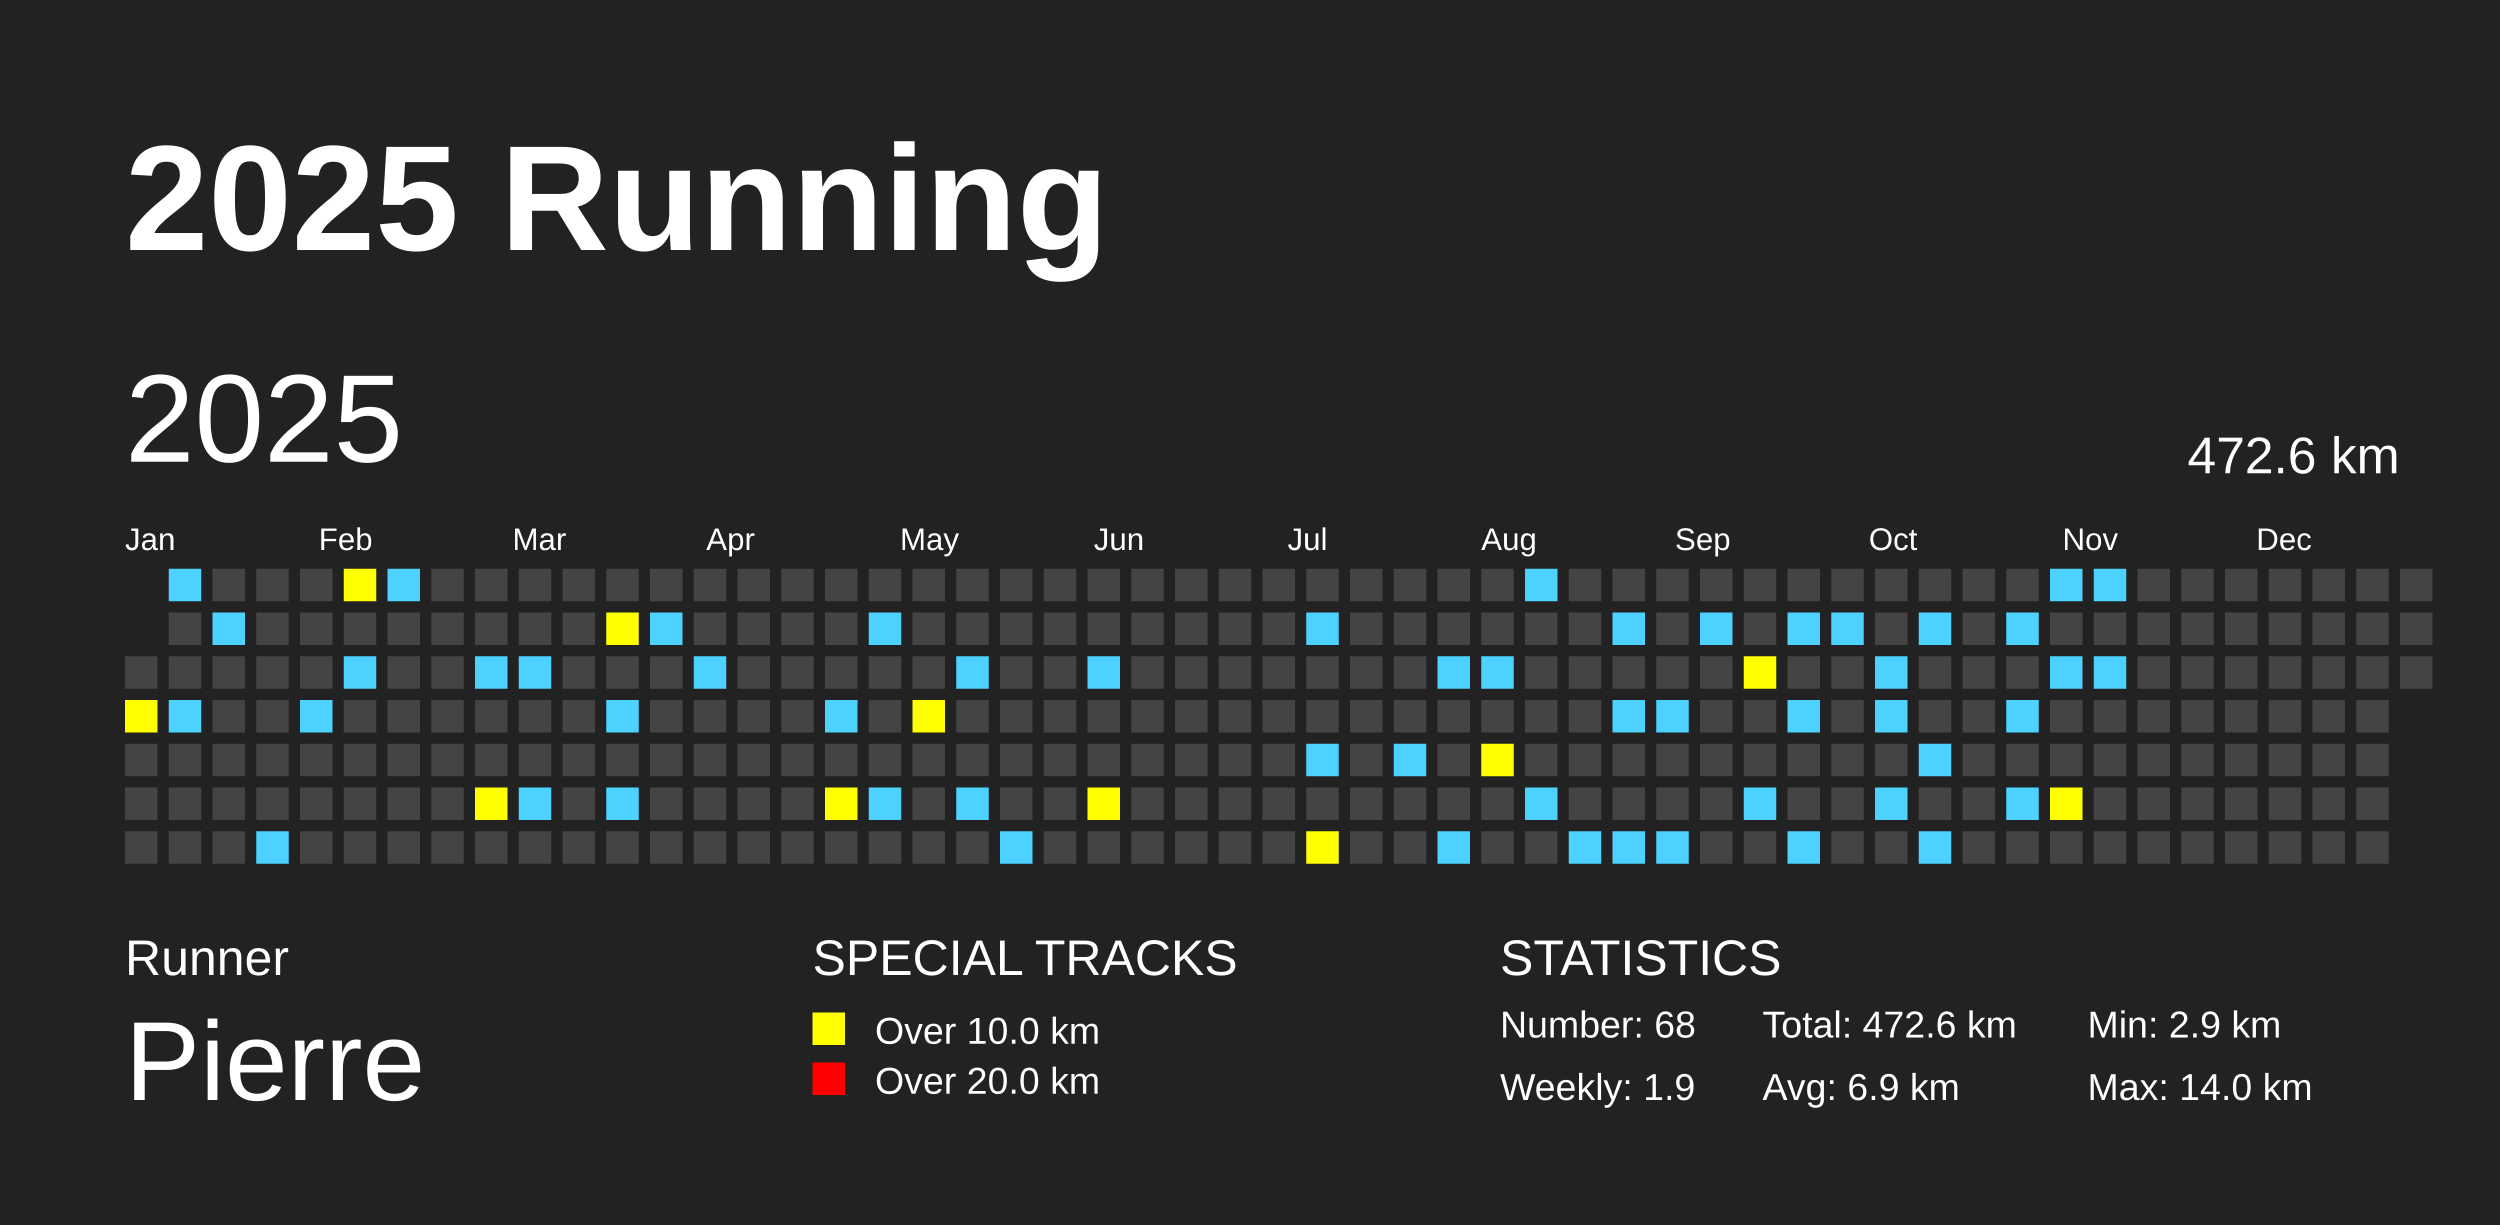
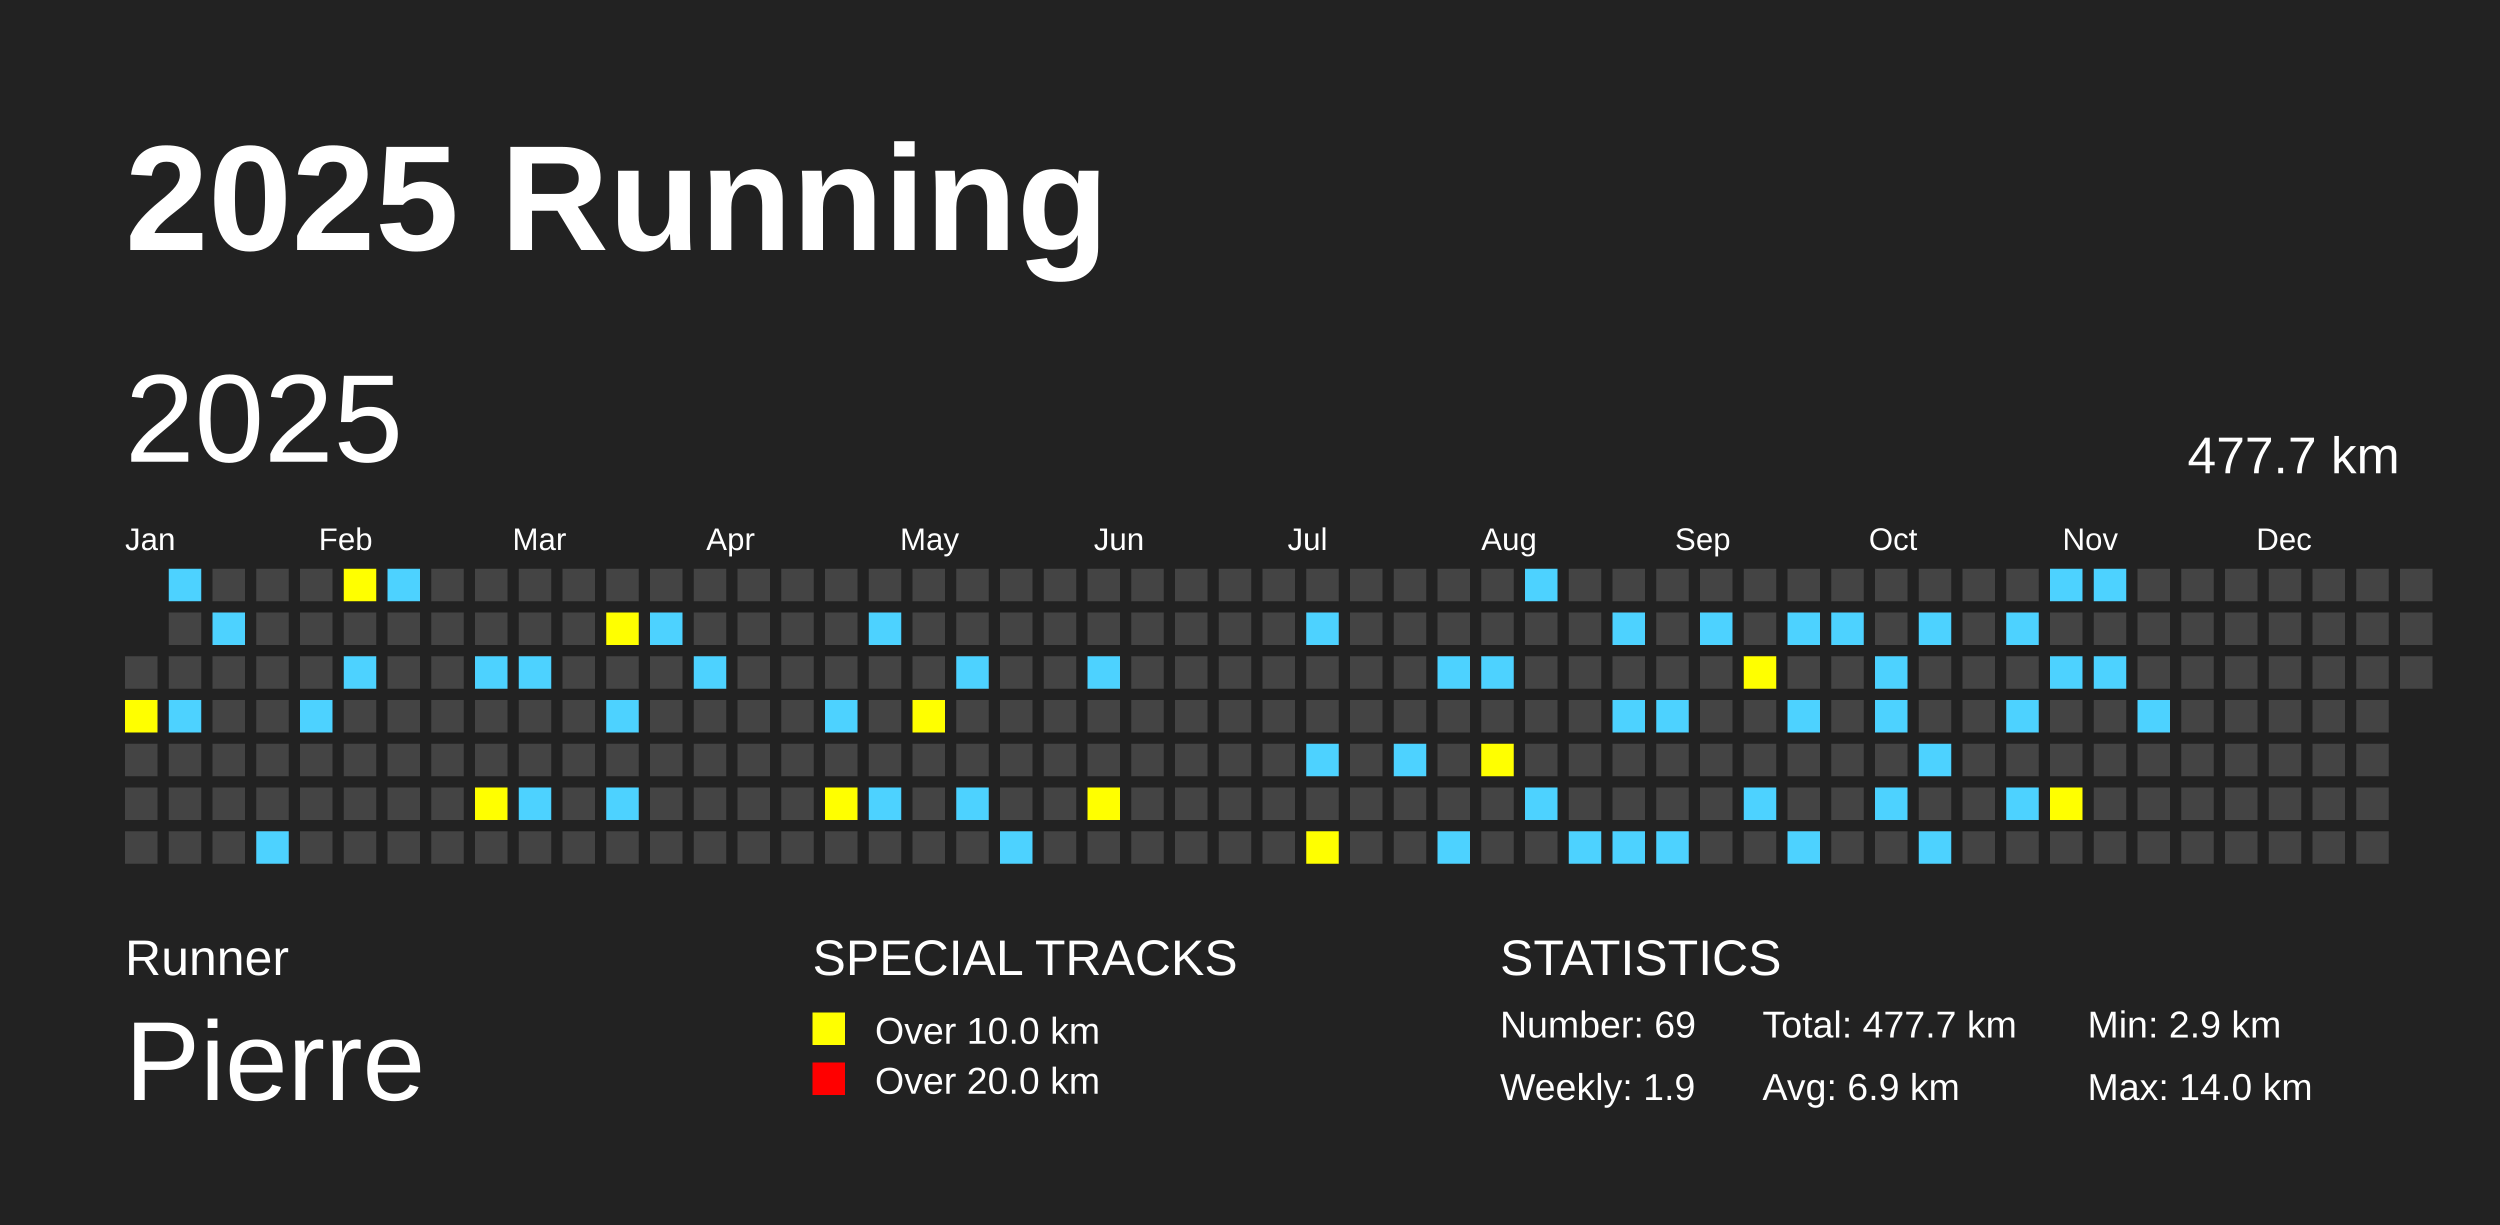
<svg xmlns="http://www.w3.org/2000/svg" baseProfile="full" height="98mm" version="1.1" viewBox="0,0,200,98" width="200mm">
  <defs />
  <rect fill="#222222" height="98" width="200" x="0" y="0" />
  <text fill="#FFFFFF" style="font-size:12px; font-family:Arial; font-weight:bold;" x="10" y="20">2025 Running</text>
  <text fill="#FFFFFF" style="font-size:4px; font-family:Arial" x="10" y="78">Runner</text>
  <text fill="#FFFFFF" style="font-size:9px; font-family:Arial" x="10" y="88">Pierre</text>
  <text fill="#FFFFFF" style="font-size:4px; font-family:Arial" x="65" y="78">SPECIAL TRACKS</text>
  <rect fill="yellow" height="2.6" width="2.6" x="65" y="81" />
  <text fill="#FFFFFF" style="font-size:3px; font-family:Arial" x="70" y="83.5">Over 10.0 km</text>
  <rect fill="red" height="2.6" width="2.6" x="65" y="85" />
  <text fill="#FFFFFF" style="font-size:3px; font-family:Arial" x="70" y="87.5">Over 20.0 km</text>
  <text fill="#FFFFFF" style="font-size:4px; font-family:Arial" x="120" y="78">STATISTICS</text>
-   <text fill="#FFFFFF" style="font-size:3px; font-family:Arial" x="120" y="83">Number: 68</text>
+   <text fill="#FFFFFF" style="font-size:3px; font-family:Arial" x="120" y="83">Number: 69</text>
  <text fill="#FFFFFF" style="font-size:3px; font-family:Arial" x="120" y="88">Weekly: 1.9</text>
-   <text fill="#FFFFFF" style="font-size:3px; font-family:Arial" x="141" y="83">Total: 472.6 km</text>
+   <text fill="#FFFFFF" style="font-size:3px; font-family:Arial" x="141" y="83">Total: 477.7 km</text>
  <text fill="#FFFFFF" style="font-size:3px; font-family:Arial" x="141" y="88">Avg: 6.9 km</text>
  <text fill="#FFFFFF" style="font-size:3px; font-family:Arial" x="167" y="83">Min: 2.9 km</text>
  <text fill="#FFFFFF" style="font-size:3px; font-family:Arial" x="167" y="88">Max: 14.0 km</text>
  <text dominant-baseline="hanging" fill="#FFFFFF" style="font-size:10.0px; font-family:Arial;" x="10" y="30">2025</text>
-   <text dominant-baseline="hanging" fill="#FFFFFF" style="font-size:4.125px; font-family:Arial;" x="175" y="35">472.6 km</text>
+   <text dominant-baseline="hanging" fill="#FFFFFF" style="font-size:4.125px; font-family:Arial;" x="175" y="35">477.7 km</text>
  <text fill="#FFFFFF" style="font-size:2.5px; font-family:Arial" x="10.0" y="44">Jan</text>
  <text fill="#FFFFFF" style="font-size:2.5px; font-family:Arial" x="25.5" y="44">Feb</text>
  <text fill="#FFFFFF" style="font-size:2.5px; font-family:Arial" x="41.0" y="44">Mar</text>
  <text fill="#FFFFFF" style="font-size:2.5px; font-family:Arial" x="56.5" y="44">Apr</text>
  <text fill="#FFFFFF" style="font-size:2.5px; font-family:Arial" x="72.0" y="44">May</text>
  <text fill="#FFFFFF" style="font-size:2.5px; font-family:Arial" x="87.5" y="44">Jun</text>
  <text fill="#FFFFFF" style="font-size:2.5px; font-family:Arial" x="103.0" y="44">Jul</text>
  <text fill="#FFFFFF" style="font-size:2.5px; font-family:Arial" x="118.5" y="44">Aug</text>
  <text fill="#FFFFFF" style="font-size:2.5px; font-family:Arial" x="134.0" y="44">Sep</text>
  <text fill="#FFFFFF" style="font-size:2.5px; font-family:Arial" x="149.5" y="44">Oct</text>
  <text fill="#FFFFFF" style="font-size:2.5px; font-family:Arial" x="165.0" y="44">Nov</text>
  <text fill="#FFFFFF" style="font-size:2.5px; font-family:Arial" x="180.5" y="44">Dec</text>
  <rect fill="#444444" height="2.6" width="2.6" x="10.0" y="52.5" />
  <rect fill="yellow" height="2.6" width="2.6" x="10.0" y="56.0" />
  <rect fill="#444444" height="2.6" width="2.6" x="10.0" y="59.5" />
  <rect fill="#444444" height="2.6" width="2.6" x="10.0" y="63.0" />
  <rect fill="#444444" height="2.6" width="2.6" x="10.0" y="66.5" />
  <rect fill="#4DD2FF" height="2.6" width="2.6" x="13.5" y="45.5" />
  <rect fill="#444444" height="2.6" width="2.6" x="13.5" y="49.0" />
  <rect fill="#444444" height="2.6" width="2.6" x="13.5" y="52.5" />
  <rect fill="#4DD2FF" height="2.6" width="2.6" x="13.5" y="56.0" />
  <rect fill="#444444" height="2.6" width="2.6" x="13.5" y="59.5" />
  <rect fill="#444444" height="2.6" width="2.6" x="13.5" y="63.0" />
  <rect fill="#444444" height="2.6" width="2.6" x="13.5" y="66.5" />
  <rect fill="#444444" height="2.6" width="2.6" x="17.0" y="45.5" />
  <rect fill="#4DD2FF" height="2.6" width="2.6" x="17.0" y="49.0" />
  <rect fill="#444444" height="2.6" width="2.6" x="17.0" y="52.5" />
  <rect fill="#444444" height="2.6" width="2.6" x="17.0" y="56.0" />
  <rect fill="#444444" height="2.6" width="2.6" x="17.0" y="59.5" />
  <rect fill="#444444" height="2.6" width="2.6" x="17.0" y="63.0" />
  <rect fill="#444444" height="2.6" width="2.6" x="17.0" y="66.5" />
  <rect fill="#444444" height="2.6" width="2.6" x="20.5" y="45.5" />
  <rect fill="#444444" height="2.6" width="2.6" x="20.5" y="49.0" />
  <rect fill="#444444" height="2.6" width="2.6" x="20.5" y="52.5" />
  <rect fill="#444444" height="2.6" width="2.6" x="20.5" y="56.0" />
  <rect fill="#444444" height="2.6" width="2.6" x="20.5" y="59.5" />
  <rect fill="#444444" height="2.6" width="2.6" x="20.5" y="63.0" />
  <rect fill="#4DD2FF" height="2.6" width="2.6" x="20.5" y="66.5" />
  <rect fill="#444444" height="2.6" width="2.6" x="24.0" y="45.5" />
  <rect fill="#444444" height="2.6" width="2.6" x="24.0" y="49.0" />
  <rect fill="#444444" height="2.6" width="2.6" x="24.0" y="52.5" />
  <rect fill="#4DD2FF" height="2.6" width="2.6" x="24.0" y="56.0" />
  <rect fill="#444444" height="2.6" width="2.6" x="24.0" y="59.5" />
  <rect fill="#444444" height="2.6" width="2.6" x="24.0" y="63.0" />
  <rect fill="#444444" height="2.6" width="2.6" x="24.0" y="66.5" />
  <rect fill="yellow" height="2.6" width="2.6" x="27.5" y="45.5" />
  <rect fill="#444444" height="2.6" width="2.6" x="27.5" y="49.0" />
  <rect fill="#4DD2FF" height="2.6" width="2.6" x="27.5" y="52.5" />
  <rect fill="#444444" height="2.6" width="2.6" x="27.5" y="56.0" />
  <rect fill="#444444" height="2.6" width="2.6" x="27.5" y="59.5" />
  <rect fill="#444444" height="2.6" width="2.6" x="27.5" y="63.0" />
  <rect fill="#444444" height="2.6" width="2.6" x="27.5" y="66.5" />
  <rect fill="#4DD2FF" height="2.6" width="2.6" x="31.0" y="45.5" />
  <rect fill="#444444" height="2.6" width="2.6" x="31.0" y="49.0" />
  <rect fill="#444444" height="2.6" width="2.6" x="31.0" y="52.5" />
  <rect fill="#444444" height="2.6" width="2.6" x="31.0" y="56.0" />
  <rect fill="#444444" height="2.6" width="2.6" x="31.0" y="59.5" />
  <rect fill="#444444" height="2.6" width="2.6" x="31.0" y="63.0" />
  <rect fill="#444444" height="2.6" width="2.6" x="31.0" y="66.5" />
  <rect fill="#444444" height="2.6" width="2.6" x="34.5" y="45.5" />
  <rect fill="#444444" height="2.6" width="2.6" x="34.5" y="49.0" />
  <rect fill="#444444" height="2.6" width="2.6" x="34.5" y="52.5" />
  <rect fill="#444444" height="2.6" width="2.6" x="34.5" y="56.0" />
  <rect fill="#444444" height="2.6" width="2.6" x="34.5" y="59.5" />
  <rect fill="#444444" height="2.6" width="2.6" x="34.5" y="63.0" />
  <rect fill="#444444" height="2.6" width="2.6" x="34.5" y="66.5" />
  <rect fill="#444444" height="2.6" width="2.6" x="38.0" y="45.5" />
  <rect fill="#444444" height="2.6" width="2.6" x="38.0" y="49.0" />
  <rect fill="#4DD2FF" height="2.6" width="2.6" x="38.0" y="52.5" />
  <rect fill="#444444" height="2.6" width="2.6" x="38.0" y="56.0" />
  <rect fill="#444444" height="2.6" width="2.6" x="38.0" y="59.5" />
  <rect fill="yellow" height="2.6" width="2.6" x="38.0" y="63.0" />
  <rect fill="#444444" height="2.6" width="2.6" x="38.0" y="66.5" />
  <rect fill="#444444" height="2.6" width="2.6" x="41.5" y="45.5" />
  <rect fill="#444444" height="2.6" width="2.6" x="41.5" y="49.0" />
  <rect fill="#4DD2FF" height="2.6" width="2.6" x="41.5" y="52.5" />
  <rect fill="#444444" height="2.6" width="2.6" x="41.5" y="56.0" />
  <rect fill="#444444" height="2.6" width="2.6" x="41.5" y="59.5" />
  <rect fill="#4DD2FF" height="2.6" width="2.6" x="41.5" y="63.0" />
  <rect fill="#444444" height="2.6" width="2.6" x="41.5" y="66.5" />
  <rect fill="#444444" height="2.6" width="2.6" x="45.0" y="45.5" />
  <rect fill="#444444" height="2.6" width="2.6" x="45.0" y="49.0" />
  <rect fill="#444444" height="2.6" width="2.6" x="45.0" y="52.5" />
  <rect fill="#444444" height="2.6" width="2.6" x="45.0" y="56.0" />
  <rect fill="#444444" height="2.6" width="2.6" x="45.0" y="59.5" />
  <rect fill="#444444" height="2.6" width="2.6" x="45.0" y="63.0" />
  <rect fill="#444444" height="2.6" width="2.6" x="45.0" y="66.5" />
  <rect fill="#444444" height="2.6" width="2.6" x="48.5" y="45.5" />
  <rect fill="yellow" height="2.6" width="2.6" x="48.5" y="49.0" />
  <rect fill="#444444" height="2.6" width="2.6" x="48.5" y="52.5" />
  <rect fill="#4DD2FF" height="2.6" width="2.6" x="48.5" y="56.0" />
  <rect fill="#444444" height="2.6" width="2.6" x="48.5" y="59.5" />
  <rect fill="#4DD2FF" height="2.6" width="2.6" x="48.5" y="63.0" />
  <rect fill="#444444" height="2.6" width="2.6" x="48.5" y="66.5" />
  <rect fill="#444444" height="2.6" width="2.6" x="52.0" y="45.5" />
  <rect fill="#4DD2FF" height="2.6" width="2.6" x="52.0" y="49.0" />
  <rect fill="#444444" height="2.6" width="2.6" x="52.0" y="52.5" />
  <rect fill="#444444" height="2.6" width="2.6" x="52.0" y="56.0" />
  <rect fill="#444444" height="2.6" width="2.6" x="52.0" y="59.5" />
  <rect fill="#444444" height="2.6" width="2.6" x="52.0" y="63.0" />
  <rect fill="#444444" height="2.6" width="2.6" x="52.0" y="66.5" />
  <rect fill="#444444" height="2.6" width="2.6" x="55.5" y="45.5" />
  <rect fill="#444444" height="2.6" width="2.6" x="55.5" y="49.0" />
  <rect fill="#4DD2FF" height="2.6" width="2.6" x="55.5" y="52.5" />
  <rect fill="#444444" height="2.6" width="2.6" x="55.5" y="56.0" />
  <rect fill="#444444" height="2.6" width="2.6" x="55.5" y="59.5" />
  <rect fill="#444444" height="2.6" width="2.6" x="55.5" y="63.0" />
  <rect fill="#444444" height="2.6" width="2.6" x="55.5" y="66.5" />
  <rect fill="#444444" height="2.6" width="2.6" x="59.0" y="45.5" />
  <rect fill="#444444" height="2.6" width="2.6" x="59.0" y="49.0" />
  <rect fill="#444444" height="2.6" width="2.6" x="59.0" y="52.5" />
  <rect fill="#444444" height="2.6" width="2.6" x="59.0" y="56.0" />
  <rect fill="#444444" height="2.6" width="2.6" x="59.0" y="59.5" />
  <rect fill="#444444" height="2.6" width="2.6" x="59.0" y="63.0" />
  <rect fill="#444444" height="2.6" width="2.6" x="59.0" y="66.5" />
  <rect fill="#444444" height="2.6" width="2.6" x="62.5" y="45.5" />
  <rect fill="#444444" height="2.6" width="2.6" x="62.5" y="49.0" />
  <rect fill="#444444" height="2.6" width="2.6" x="62.5" y="52.5" />
  <rect fill="#444444" height="2.6" width="2.6" x="62.5" y="56.0" />
  <rect fill="#444444" height="2.6" width="2.6" x="62.5" y="59.5" />
  <rect fill="#444444" height="2.6" width="2.6" x="62.5" y="63.0" />
  <rect fill="#444444" height="2.6" width="2.6" x="62.5" y="66.5" />
  <rect fill="#444444" height="2.6" width="2.6" x="66.0" y="45.5" />
  <rect fill="#444444" height="2.6" width="2.6" x="66.0" y="49.0" />
  <rect fill="#444444" height="2.6" width="2.6" x="66.0" y="52.5" />
  <rect fill="#4DD2FF" height="2.6" width="2.6" x="66.0" y="56.0" />
  <rect fill="#444444" height="2.6" width="2.6" x="66.0" y="59.5" />
  <rect fill="yellow" height="2.6" width="2.6" x="66.0" y="63.0" />
  <rect fill="#444444" height="2.6" width="2.6" x="66.0" y="66.5" />
  <rect fill="#444444" height="2.6" width="2.6" x="69.5" y="45.5" />
  <rect fill="#4DD2FF" height="2.6" width="2.6" x="69.5" y="49.0" />
  <rect fill="#444444" height="2.6" width="2.6" x="69.5" y="52.5" />
  <rect fill="#444444" height="2.6" width="2.6" x="69.5" y="56.0" />
  <rect fill="#444444" height="2.6" width="2.6" x="69.5" y="59.5" />
  <rect fill="#4DD2FF" height="2.6" width="2.6" x="69.5" y="63.0" />
  <rect fill="#444444" height="2.6" width="2.6" x="69.5" y="66.5" />
  <rect fill="#444444" height="2.6" width="2.6" x="73.0" y="45.5" />
  <rect fill="#444444" height="2.6" width="2.6" x="73.0" y="49.0" />
  <rect fill="#444444" height="2.6" width="2.6" x="73.0" y="52.5" />
  <rect fill="yellow" height="2.6" width="2.6" x="73.0" y="56.0" />
  <rect fill="#444444" height="2.6" width="2.6" x="73.0" y="59.5" />
  <rect fill="#444444" height="2.6" width="2.6" x="73.0" y="63.0" />
  <rect fill="#444444" height="2.6" width="2.6" x="73.0" y="66.5" />
  <rect fill="#444444" height="2.6" width="2.6" x="76.5" y="45.5" />
  <rect fill="#444444" height="2.6" width="2.6" x="76.5" y="49.0" />
  <rect fill="#4DD2FF" height="2.6" width="2.6" x="76.5" y="52.5" />
  <rect fill="#444444" height="2.6" width="2.6" x="76.5" y="56.0" />
  <rect fill="#444444" height="2.6" width="2.6" x="76.5" y="59.5" />
  <rect fill="#4DD2FF" height="2.6" width="2.6" x="76.5" y="63.0" />
  <rect fill="#444444" height="2.6" width="2.6" x="76.5" y="66.5" />
  <rect fill="#444444" height="2.6" width="2.6" x="80.0" y="45.5" />
  <rect fill="#444444" height="2.6" width="2.6" x="80.0" y="49.0" />
  <rect fill="#444444" height="2.6" width="2.6" x="80.0" y="52.5" />
  <rect fill="#444444" height="2.6" width="2.6" x="80.0" y="56.0" />
  <rect fill="#444444" height="2.6" width="2.6" x="80.0" y="59.5" />
  <rect fill="#444444" height="2.6" width="2.6" x="80.0" y="63.0" />
  <rect fill="#4DD2FF" height="2.6" width="2.6" x="80.0" y="66.5" />
  <rect fill="#444444" height="2.6" width="2.6" x="83.5" y="45.5" />
  <rect fill="#444444" height="2.6" width="2.6" x="83.5" y="49.0" />
  <rect fill="#444444" height="2.6" width="2.6" x="83.5" y="52.5" />
  <rect fill="#444444" height="2.6" width="2.6" x="83.5" y="56.0" />
  <rect fill="#444444" height="2.6" width="2.6" x="83.5" y="59.5" />
  <rect fill="#444444" height="2.6" width="2.6" x="83.5" y="63.0" />
  <rect fill="#444444" height="2.6" width="2.6" x="83.5" y="66.5" />
  <rect fill="#444444" height="2.6" width="2.6" x="87.0" y="45.5" />
  <rect fill="#444444" height="2.6" width="2.6" x="87.0" y="49.0" />
  <rect fill="#4DD2FF" height="2.6" width="2.6" x="87.0" y="52.5" />
  <rect fill="#444444" height="2.6" width="2.6" x="87.0" y="56.0" />
  <rect fill="#444444" height="2.6" width="2.6" x="87.0" y="59.5" />
  <rect fill="yellow" height="2.6" width="2.6" x="87.0" y="63.0" />
  <rect fill="#444444" height="2.6" width="2.6" x="87.0" y="66.5" />
  <rect fill="#444444" height="2.6" width="2.6" x="90.5" y="45.5" />
  <rect fill="#444444" height="2.6" width="2.6" x="90.5" y="49.0" />
  <rect fill="#444444" height="2.6" width="2.6" x="90.5" y="52.5" />
  <rect fill="#444444" height="2.6" width="2.6" x="90.5" y="56.0" />
  <rect fill="#444444" height="2.6" width="2.6" x="90.5" y="59.5" />
  <rect fill="#444444" height="2.6" width="2.6" x="90.5" y="63.0" />
  <rect fill="#444444" height="2.6" width="2.6" x="90.5" y="66.5" />
  <rect fill="#444444" height="2.6" width="2.6" x="94.0" y="45.5" />
  <rect fill="#444444" height="2.6" width="2.6" x="94.0" y="49.0" />
  <rect fill="#444444" height="2.6" width="2.6" x="94.0" y="52.5" />
  <rect fill="#444444" height="2.6" width="2.6" x="94.0" y="56.0" />
  <rect fill="#444444" height="2.6" width="2.6" x="94.0" y="59.5" />
  <rect fill="#444444" height="2.6" width="2.6" x="94.0" y="63.0" />
  <rect fill="#444444" height="2.6" width="2.6" x="94.0" y="66.5" />
  <rect fill="#444444" height="2.6" width="2.6" x="97.5" y="45.5" />
  <rect fill="#444444" height="2.6" width="2.6" x="97.5" y="49.0" />
  <rect fill="#444444" height="2.6" width="2.6" x="97.5" y="52.5" />
  <rect fill="#444444" height="2.6" width="2.6" x="97.5" y="56.0" />
  <rect fill="#444444" height="2.6" width="2.6" x="97.5" y="59.5" />
  <rect fill="#444444" height="2.6" width="2.6" x="97.5" y="63.0" />
  <rect fill="#444444" height="2.6" width="2.6" x="97.5" y="66.5" />
  <rect fill="#444444" height="2.6" width="2.6" x="101.0" y="45.5" />
  <rect fill="#444444" height="2.6" width="2.6" x="101.0" y="49.0" />
  <rect fill="#444444" height="2.6" width="2.6" x="101.0" y="52.5" />
  <rect fill="#444444" height="2.6" width="2.6" x="101.0" y="56.0" />
  <rect fill="#444444" height="2.6" width="2.6" x="101.0" y="59.5" />
  <rect fill="#444444" height="2.6" width="2.6" x="101.0" y="63.0" />
  <rect fill="#444444" height="2.6" width="2.6" x="101.0" y="66.5" />
  <rect fill="#444444" height="2.6" width="2.6" x="104.5" y="45.5" />
  <rect fill="#4DD2FF" height="2.6" width="2.6" x="104.5" y="49.0" />
  <rect fill="#444444" height="2.6" width="2.6" x="104.5" y="52.5" />
  <rect fill="#444444" height="2.6" width="2.6" x="104.5" y="56.0" />
  <rect fill="#4DD2FF" height="2.6" width="2.6" x="104.5" y="59.5" />
  <rect fill="#444444" height="2.6" width="2.6" x="104.5" y="63.0" />
  <rect fill="yellow" height="2.6" width="2.6" x="104.5" y="66.5" />
  <rect fill="#444444" height="2.6" width="2.6" x="108.0" y="45.5" />
  <rect fill="#444444" height="2.6" width="2.6" x="108.0" y="49.0" />
  <rect fill="#444444" height="2.6" width="2.6" x="108.0" y="52.5" />
  <rect fill="#444444" height="2.6" width="2.6" x="108.0" y="56.0" />
  <rect fill="#444444" height="2.6" width="2.6" x="108.0" y="59.5" />
  <rect fill="#444444" height="2.6" width="2.6" x="108.0" y="63.0" />
  <rect fill="#444444" height="2.6" width="2.6" x="108.0" y="66.5" />
  <rect fill="#444444" height="2.6" width="2.6" x="111.5" y="45.5" />
  <rect fill="#444444" height="2.6" width="2.6" x="111.5" y="49.0" />
  <rect fill="#444444" height="2.6" width="2.6" x="111.5" y="52.5" />
  <rect fill="#444444" height="2.6" width="2.6" x="111.5" y="56.0" />
  <rect fill="#4DD2FF" height="2.6" width="2.6" x="111.5" y="59.5" />
  <rect fill="#444444" height="2.6" width="2.6" x="111.5" y="63.0" />
  <rect fill="#444444" height="2.6" width="2.6" x="111.5" y="66.5" />
  <rect fill="#444444" height="2.6" width="2.6" x="115.0" y="45.5" />
  <rect fill="#444444" height="2.6" width="2.6" x="115.0" y="49.0" />
  <rect fill="#4DD2FF" height="2.6" width="2.6" x="115.0" y="52.5" />
  <rect fill="#444444" height="2.6" width="2.6" x="115.0" y="56.0" />
  <rect fill="#444444" height="2.6" width="2.6" x="115.0" y="59.5" />
  <rect fill="#444444" height="2.6" width="2.6" x="115.0" y="63.0" />
  <rect fill="#4DD2FF" height="2.6" width="2.6" x="115.0" y="66.5" />
  <rect fill="#444444" height="2.6" width="2.6" x="118.5" y="45.5" />
  <rect fill="#444444" height="2.6" width="2.6" x="118.5" y="49.0" />
  <rect fill="#4DD2FF" height="2.6" width="2.6" x="118.5" y="52.5" />
  <rect fill="#444444" height="2.6" width="2.6" x="118.5" y="56.0" />
  <rect fill="yellow" height="2.6" width="2.6" x="118.5" y="59.5" />
  <rect fill="#444444" height="2.6" width="2.6" x="118.5" y="63.0" />
  <rect fill="#444444" height="2.6" width="2.6" x="118.5" y="66.5" />
  <rect fill="#4DD2FF" height="2.6" width="2.6" x="122.0" y="45.5" />
  <rect fill="#444444" height="2.6" width="2.6" x="122.0" y="49.0" />
  <rect fill="#444444" height="2.6" width="2.6" x="122.0" y="52.5" />
  <rect fill="#444444" height="2.6" width="2.6" x="122.0" y="56.0" />
  <rect fill="#444444" height="2.6" width="2.6" x="122.0" y="59.5" />
  <rect fill="#4DD2FF" height="2.6" width="2.6" x="122.0" y="63.0" />
  <rect fill="#444444" height="2.6" width="2.6" x="122.0" y="66.5" />
  <rect fill="#444444" height="2.6" width="2.6" x="125.5" y="45.5" />
  <rect fill="#444444" height="2.6" width="2.6" x="125.5" y="49.0" />
  <rect fill="#444444" height="2.6" width="2.6" x="125.5" y="52.5" />
  <rect fill="#444444" height="2.6" width="2.6" x="125.5" y="56.0" />
  <rect fill="#444444" height="2.6" width="2.6" x="125.5" y="59.5" />
  <rect fill="#444444" height="2.6" width="2.6" x="125.5" y="63.0" />
  <rect fill="#4DD2FF" height="2.6" width="2.6" x="125.5" y="66.5" />
  <rect fill="#444444" height="2.6" width="2.6" x="129.0" y="45.5" />
  <rect fill="#4DD2FF" height="2.6" width="2.6" x="129.0" y="49.0" />
  <rect fill="#444444" height="2.6" width="2.6" x="129.0" y="52.5" />
  <rect fill="#4DD2FF" height="2.6" width="2.6" x="129.0" y="56.0" />
  <rect fill="#444444" height="2.6" width="2.6" x="129.0" y="59.5" />
  <rect fill="#444444" height="2.6" width="2.6" x="129.0" y="63.0" />
  <rect fill="#4DD2FF" height="2.6" width="2.6" x="129.0" y="66.5" />
  <rect fill="#444444" height="2.6" width="2.6" x="132.5" y="45.5" />
  <rect fill="#444444" height="2.6" width="2.6" x="132.5" y="49.0" />
  <rect fill="#444444" height="2.6" width="2.6" x="132.5" y="52.5" />
  <rect fill="#4DD2FF" height="2.6" width="2.6" x="132.5" y="56.0" />
  <rect fill="#444444" height="2.6" width="2.6" x="132.5" y="59.5" />
  <rect fill="#444444" height="2.6" width="2.6" x="132.5" y="63.0" />
  <rect fill="#4DD2FF" height="2.6" width="2.6" x="132.5" y="66.5" />
  <rect fill="#444444" height="2.6" width="2.6" x="136.0" y="45.5" />
  <rect fill="#4DD2FF" height="2.6" width="2.6" x="136.0" y="49.0" />
  <rect fill="#444444" height="2.6" width="2.6" x="136.0" y="52.5" />
  <rect fill="#444444" height="2.6" width="2.6" x="136.0" y="56.0" />
  <rect fill="#444444" height="2.6" width="2.6" x="136.0" y="59.5" />
  <rect fill="#444444" height="2.6" width="2.6" x="136.0" y="63.0" />
  <rect fill="#444444" height="2.6" width="2.6" x="136.0" y="66.5" />
  <rect fill="#444444" height="2.6" width="2.6" x="139.5" y="45.5" />
  <rect fill="#444444" height="2.6" width="2.6" x="139.5" y="49.0" />
  <rect fill="yellow" height="2.6" width="2.6" x="139.5" y="52.5" />
  <rect fill="#444444" height="2.6" width="2.6" x="139.5" y="56.0" />
  <rect fill="#444444" height="2.6" width="2.6" x="139.5" y="59.5" />
  <rect fill="#4DD2FF" height="2.6" width="2.6" x="139.5" y="63.0" />
  <rect fill="#444444" height="2.6" width="2.6" x="139.5" y="66.5" />
  <rect fill="#444444" height="2.6" width="2.6" x="143.0" y="45.5" />
  <rect fill="#4DD2FF" height="2.6" width="2.6" x="143.0" y="49.0" />
  <rect fill="#444444" height="2.6" width="2.6" x="143.0" y="52.5" />
  <rect fill="#4DD2FF" height="2.6" width="2.6" x="143.0" y="56.0" />
  <rect fill="#444444" height="2.6" width="2.6" x="143.0" y="59.5" />
  <rect fill="#444444" height="2.6" width="2.6" x="143.0" y="63.0" />
  <rect fill="#4DD2FF" height="2.6" width="2.6" x="143.0" y="66.5" />
  <rect fill="#444444" height="2.6" width="2.6" x="146.5" y="45.5" />
  <rect fill="#4DD2FF" height="2.6" width="2.6" x="146.5" y="49.0" />
  <rect fill="#444444" height="2.6" width="2.6" x="146.5" y="52.5" />
  <rect fill="#444444" height="2.6" width="2.6" x="146.5" y="56.0" />
  <rect fill="#444444" height="2.6" width="2.6" x="146.5" y="59.5" />
  <rect fill="#444444" height="2.6" width="2.6" x="146.5" y="63.0" />
  <rect fill="#444444" height="2.6" width="2.6" x="146.5" y="66.5" />
  <rect fill="#444444" height="2.6" width="2.6" x="150.0" y="45.5" />
  <rect fill="#444444" height="2.6" width="2.6" x="150.0" y="49.0" />
  <rect fill="#4DD2FF" height="2.6" width="2.6" x="150.0" y="52.5" />
  <rect fill="#4DD2FF" height="2.6" width="2.6" x="150.0" y="56.0" />
  <rect fill="#444444" height="2.6" width="2.6" x="150.0" y="59.5" />
  <rect fill="#4DD2FF" height="2.6" width="2.6" x="150.0" y="63.0" />
  <rect fill="#444444" height="2.6" width="2.6" x="150.0" y="66.5" />
  <rect fill="#444444" height="2.6" width="2.6" x="153.5" y="45.5" />
  <rect fill="#4DD2FF" height="2.6" width="2.6" x="153.5" y="49.0" />
  <rect fill="#444444" height="2.6" width="2.6" x="153.5" y="52.5" />
  <rect fill="#444444" height="2.6" width="2.6" x="153.5" y="56.0" />
  <rect fill="#4DD2FF" height="2.6" width="2.6" x="153.5" y="59.5" />
  <rect fill="#444444" height="2.6" width="2.6" x="153.5" y="63.0" />
  <rect fill="#4DD2FF" height="2.6" width="2.6" x="153.5" y="66.5" />
  <rect fill="#444444" height="2.6" width="2.6" x="157.0" y="45.5" />
  <rect fill="#444444" height="2.6" width="2.6" x="157.0" y="49.0" />
  <rect fill="#444444" height="2.6" width="2.6" x="157.0" y="52.5" />
  <rect fill="#444444" height="2.6" width="2.6" x="157.0" y="56.0" />
  <rect fill="#444444" height="2.6" width="2.6" x="157.0" y="59.5" />
  <rect fill="#444444" height="2.6" width="2.6" x="157.0" y="63.0" />
  <rect fill="#444444" height="2.6" width="2.6" x="157.0" y="66.5" />
  <rect fill="#444444" height="2.6" width="2.6" x="160.5" y="45.5" />
  <rect fill="#4DD2FF" height="2.6" width="2.6" x="160.5" y="49.0" />
  <rect fill="#444444" height="2.6" width="2.6" x="160.5" y="52.5" />
  <rect fill="#4DD2FF" height="2.6" width="2.6" x="160.5" y="56.0" />
  <rect fill="#444444" height="2.6" width="2.6" x="160.5" y="59.5" />
  <rect fill="#4DD2FF" height="2.6" width="2.6" x="160.5" y="63.0" />
  <rect fill="#444444" height="2.6" width="2.6" x="160.5" y="66.5" />
  <rect fill="#4DD2FF" height="2.6" width="2.6" x="164.0" y="45.5" />
  <rect fill="#444444" height="2.6" width="2.6" x="164.0" y="49.0" />
  <rect fill="#4DD2FF" height="2.6" width="2.6" x="164.0" y="52.5" />
  <rect fill="#444444" height="2.6" width="2.6" x="164.0" y="56.0" />
  <rect fill="#444444" height="2.6" width="2.6" x="164.0" y="59.5" />
  <rect fill="yellow" height="2.6" width="2.6" x="164.0" y="63.0" />
  <rect fill="#444444" height="2.6" width="2.6" x="164.0" y="66.5" />
  <rect fill="#4DD2FF" height="2.6" width="2.6" x="167.5" y="45.5" />
  <rect fill="#444444" height="2.6" width="2.6" x="167.5" y="49.0" />
  <rect fill="#4DD2FF" height="2.6" width="2.6" x="167.5" y="52.5" />
  <rect fill="#444444" height="2.6" width="2.6" x="167.5" y="56.0" />
  <rect fill="#444444" height="2.6" width="2.6" x="167.5" y="59.5" />
  <rect fill="#444444" height="2.6" width="2.6" x="167.5" y="63.0" />
  <rect fill="#444444" height="2.6" width="2.6" x="167.5" y="66.5" />
  <rect fill="#444444" height="2.6" width="2.6" x="171.0" y="45.5" />
  <rect fill="#444444" height="2.6" width="2.6" x="171.0" y="49.0" />
  <rect fill="#444444" height="2.6" width="2.6" x="171.0" y="52.5" />
-   <rect fill="#444444" height="2.6" width="2.6" x="171.0" y="56.0" />
+   <rect fill="#4DD2FF" height="2.6" width="2.6" x="171.0" y="56.0" />
  <rect fill="#444444" height="2.6" width="2.6" x="171.0" y="59.5" />
  <rect fill="#444444" height="2.6" width="2.6" x="171.0" y="63.0" />
  <rect fill="#444444" height="2.6" width="2.6" x="171.0" y="66.5" />
  <rect fill="#444444" height="2.6" width="2.6" x="174.5" y="45.5" />
  <rect fill="#444444" height="2.6" width="2.6" x="174.5" y="49.0" />
  <rect fill="#444444" height="2.6" width="2.6" x="174.5" y="52.5" />
  <rect fill="#444444" height="2.6" width="2.6" x="174.5" y="56.0" />
  <rect fill="#444444" height="2.6" width="2.6" x="174.5" y="59.5" />
  <rect fill="#444444" height="2.6" width="2.6" x="174.5" y="63.0" />
  <rect fill="#444444" height="2.6" width="2.6" x="174.5" y="66.5" />
  <rect fill="#444444" height="2.6" width="2.6" x="178.0" y="45.5" />
  <rect fill="#444444" height="2.6" width="2.6" x="178.0" y="49.0" />
  <rect fill="#444444" height="2.6" width="2.6" x="178.0" y="52.5" />
  <rect fill="#444444" height="2.6" width="2.6" x="178.0" y="56.0" />
  <rect fill="#444444" height="2.6" width="2.6" x="178.0" y="59.5" />
  <rect fill="#444444" height="2.6" width="2.6" x="178.0" y="63.0" />
  <rect fill="#444444" height="2.6" width="2.6" x="178.0" y="66.5" />
  <rect fill="#444444" height="2.6" width="2.6" x="181.5" y="45.5" />
  <rect fill="#444444" height="2.6" width="2.6" x="181.5" y="49.0" />
  <rect fill="#444444" height="2.6" width="2.6" x="181.5" y="52.5" />
  <rect fill="#444444" height="2.6" width="2.6" x="181.5" y="56.0" />
  <rect fill="#444444" height="2.6" width="2.6" x="181.5" y="59.5" />
  <rect fill="#444444" height="2.6" width="2.6" x="181.5" y="63.0" />
  <rect fill="#444444" height="2.6" width="2.6" x="181.5" y="66.5" />
  <rect fill="#444444" height="2.6" width="2.6" x="185.0" y="45.5" />
  <rect fill="#444444" height="2.6" width="2.6" x="185.0" y="49.0" />
  <rect fill="#444444" height="2.6" width="2.6" x="185.0" y="52.5" />
  <rect fill="#444444" height="2.6" width="2.6" x="185.0" y="56.0" />
  <rect fill="#444444" height="2.6" width="2.6" x="185.0" y="59.5" />
  <rect fill="#444444" height="2.6" width="2.6" x="185.0" y="63.0" />
  <rect fill="#444444" height="2.6" width="2.6" x="185.0" y="66.5" />
  <rect fill="#444444" height="2.6" width="2.6" x="188.5" y="45.5" />
  <rect fill="#444444" height="2.6" width="2.6" x="188.5" y="49.0" />
  <rect fill="#444444" height="2.6" width="2.6" x="188.5" y="52.5" />
  <rect fill="#444444" height="2.6" width="2.6" x="188.5" y="56.0" />
  <rect fill="#444444" height="2.6" width="2.6" x="188.5" y="59.5" />
  <rect fill="#444444" height="2.6" width="2.6" x="188.5" y="63.0" />
  <rect fill="#444444" height="2.6" width="2.6" x="188.5" y="66.5" />
  <rect fill="#444444" height="2.6" width="2.6" x="192.0" y="45.5" />
  <rect fill="#444444" height="2.6" width="2.6" x="192.0" y="49.0" />
  <rect fill="#444444" height="2.6" width="2.6" x="192.0" y="52.5" />
</svg>
